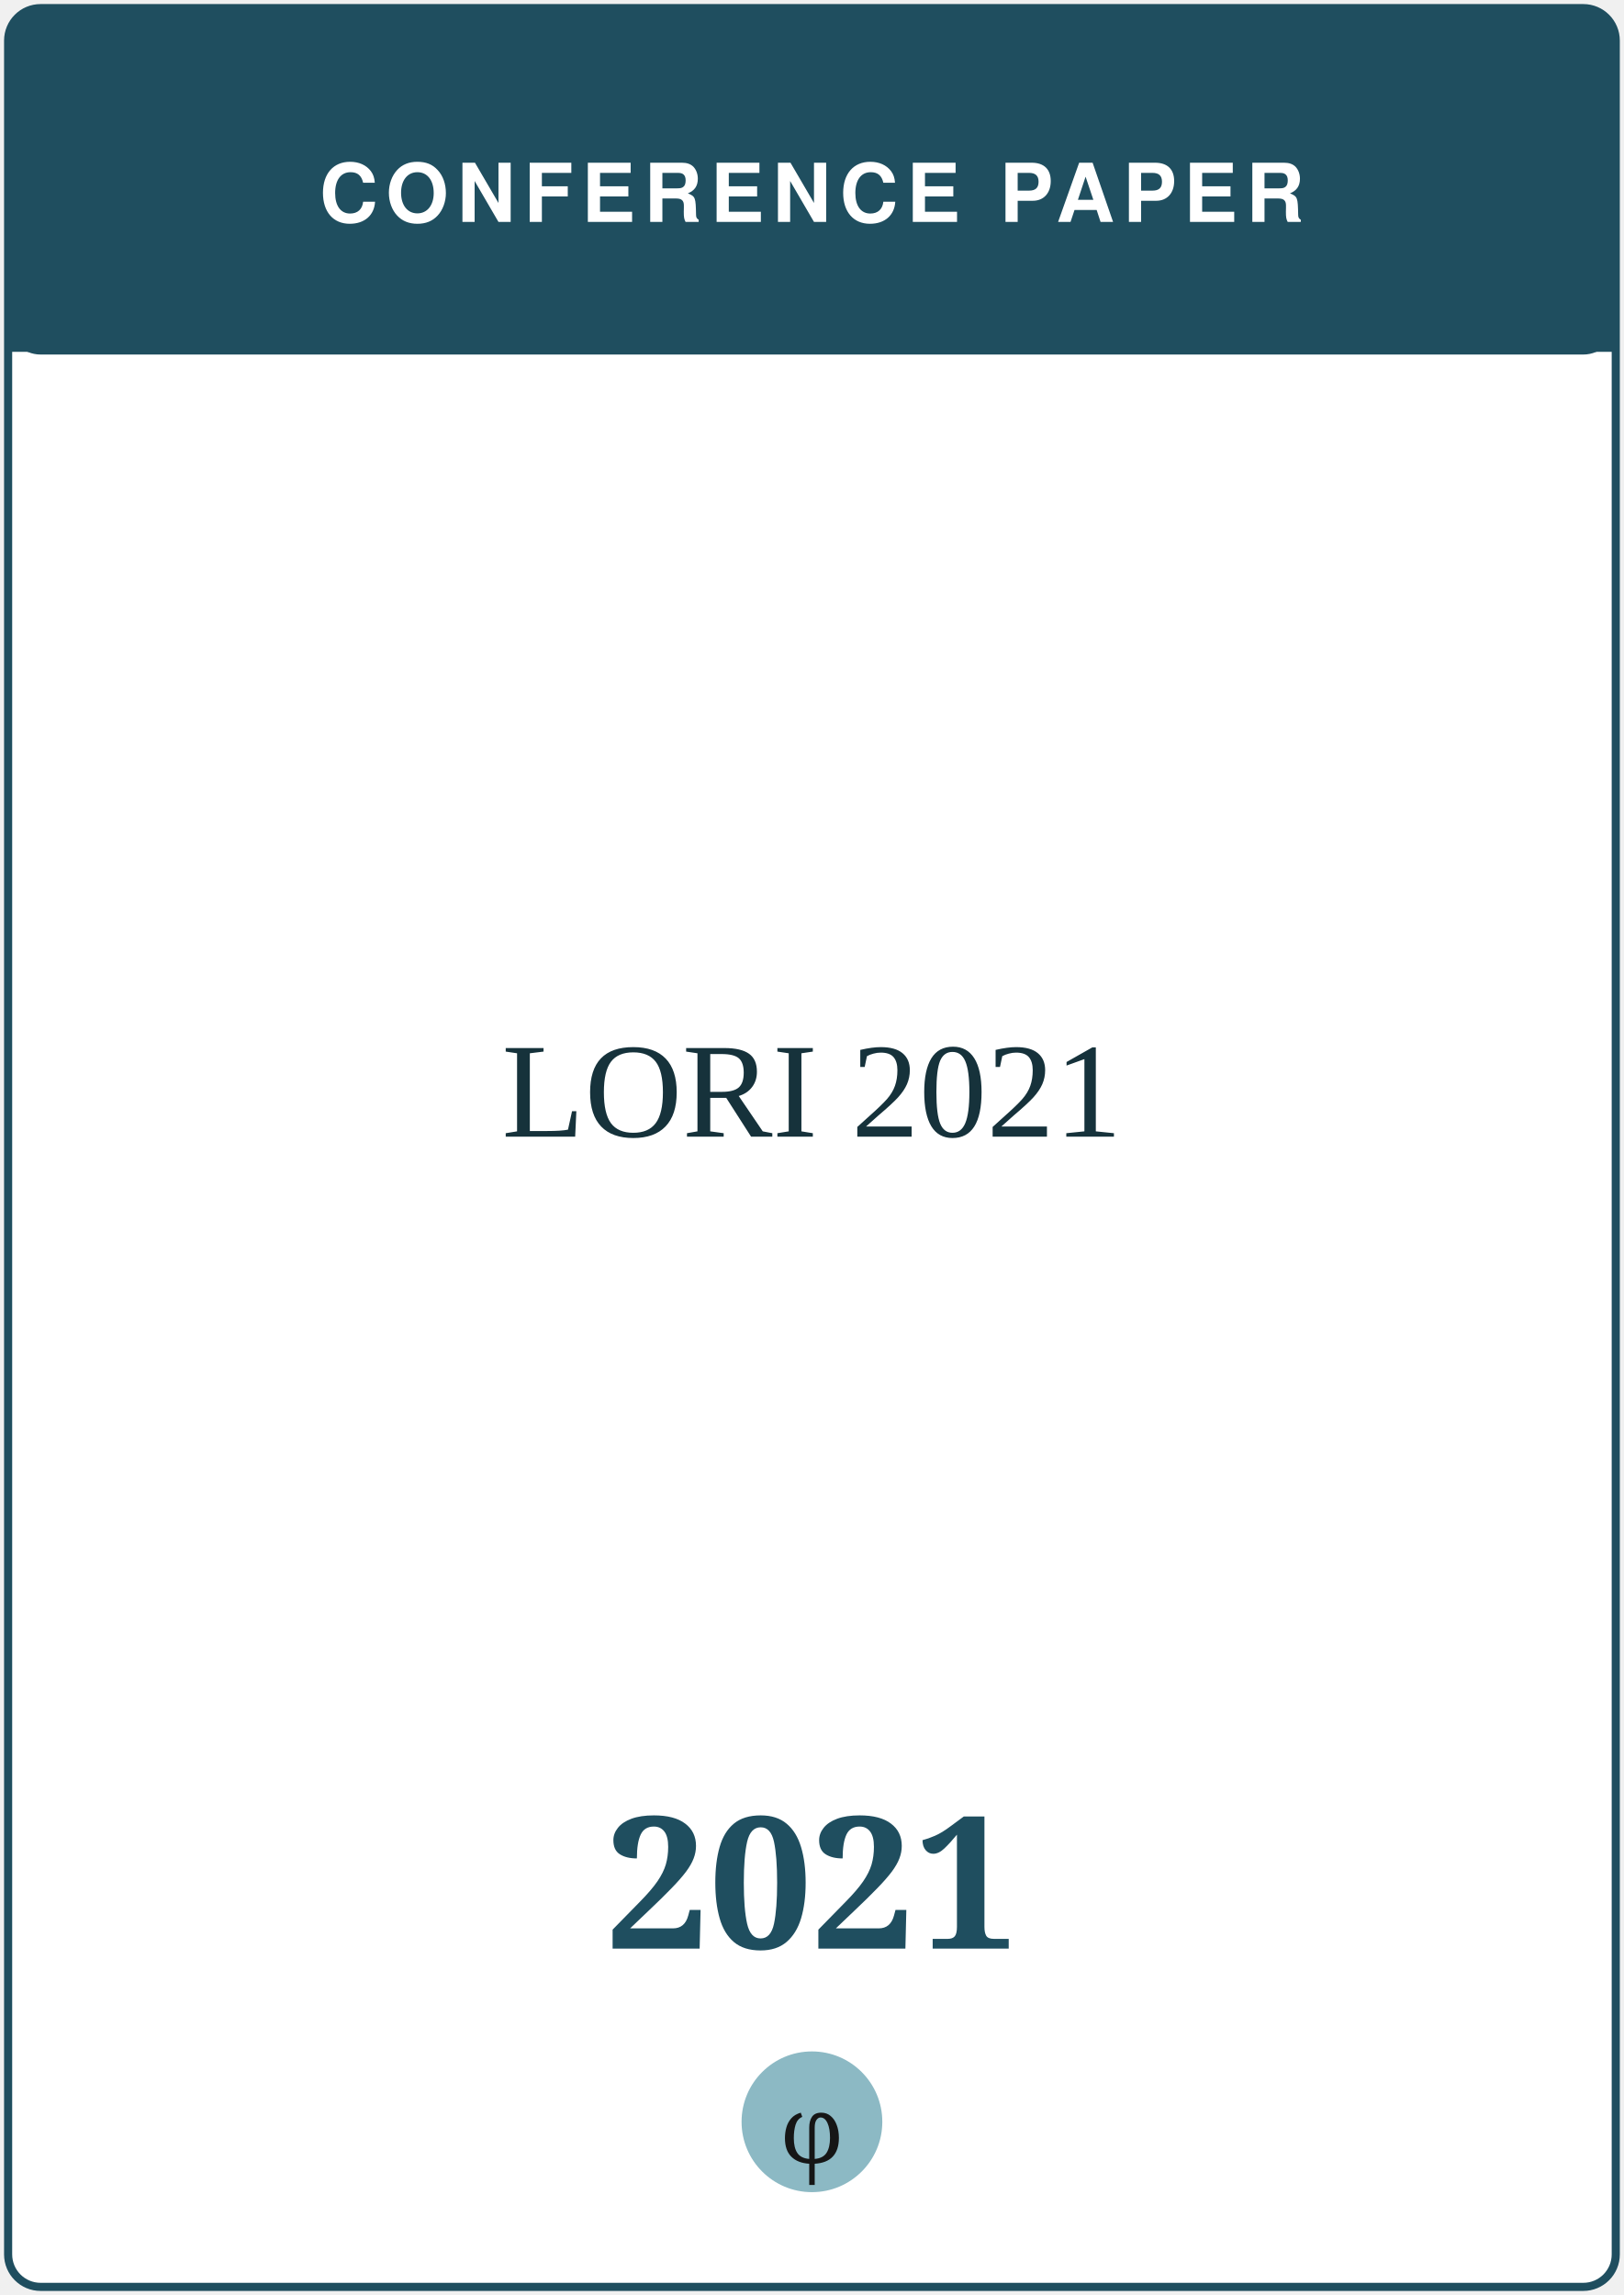
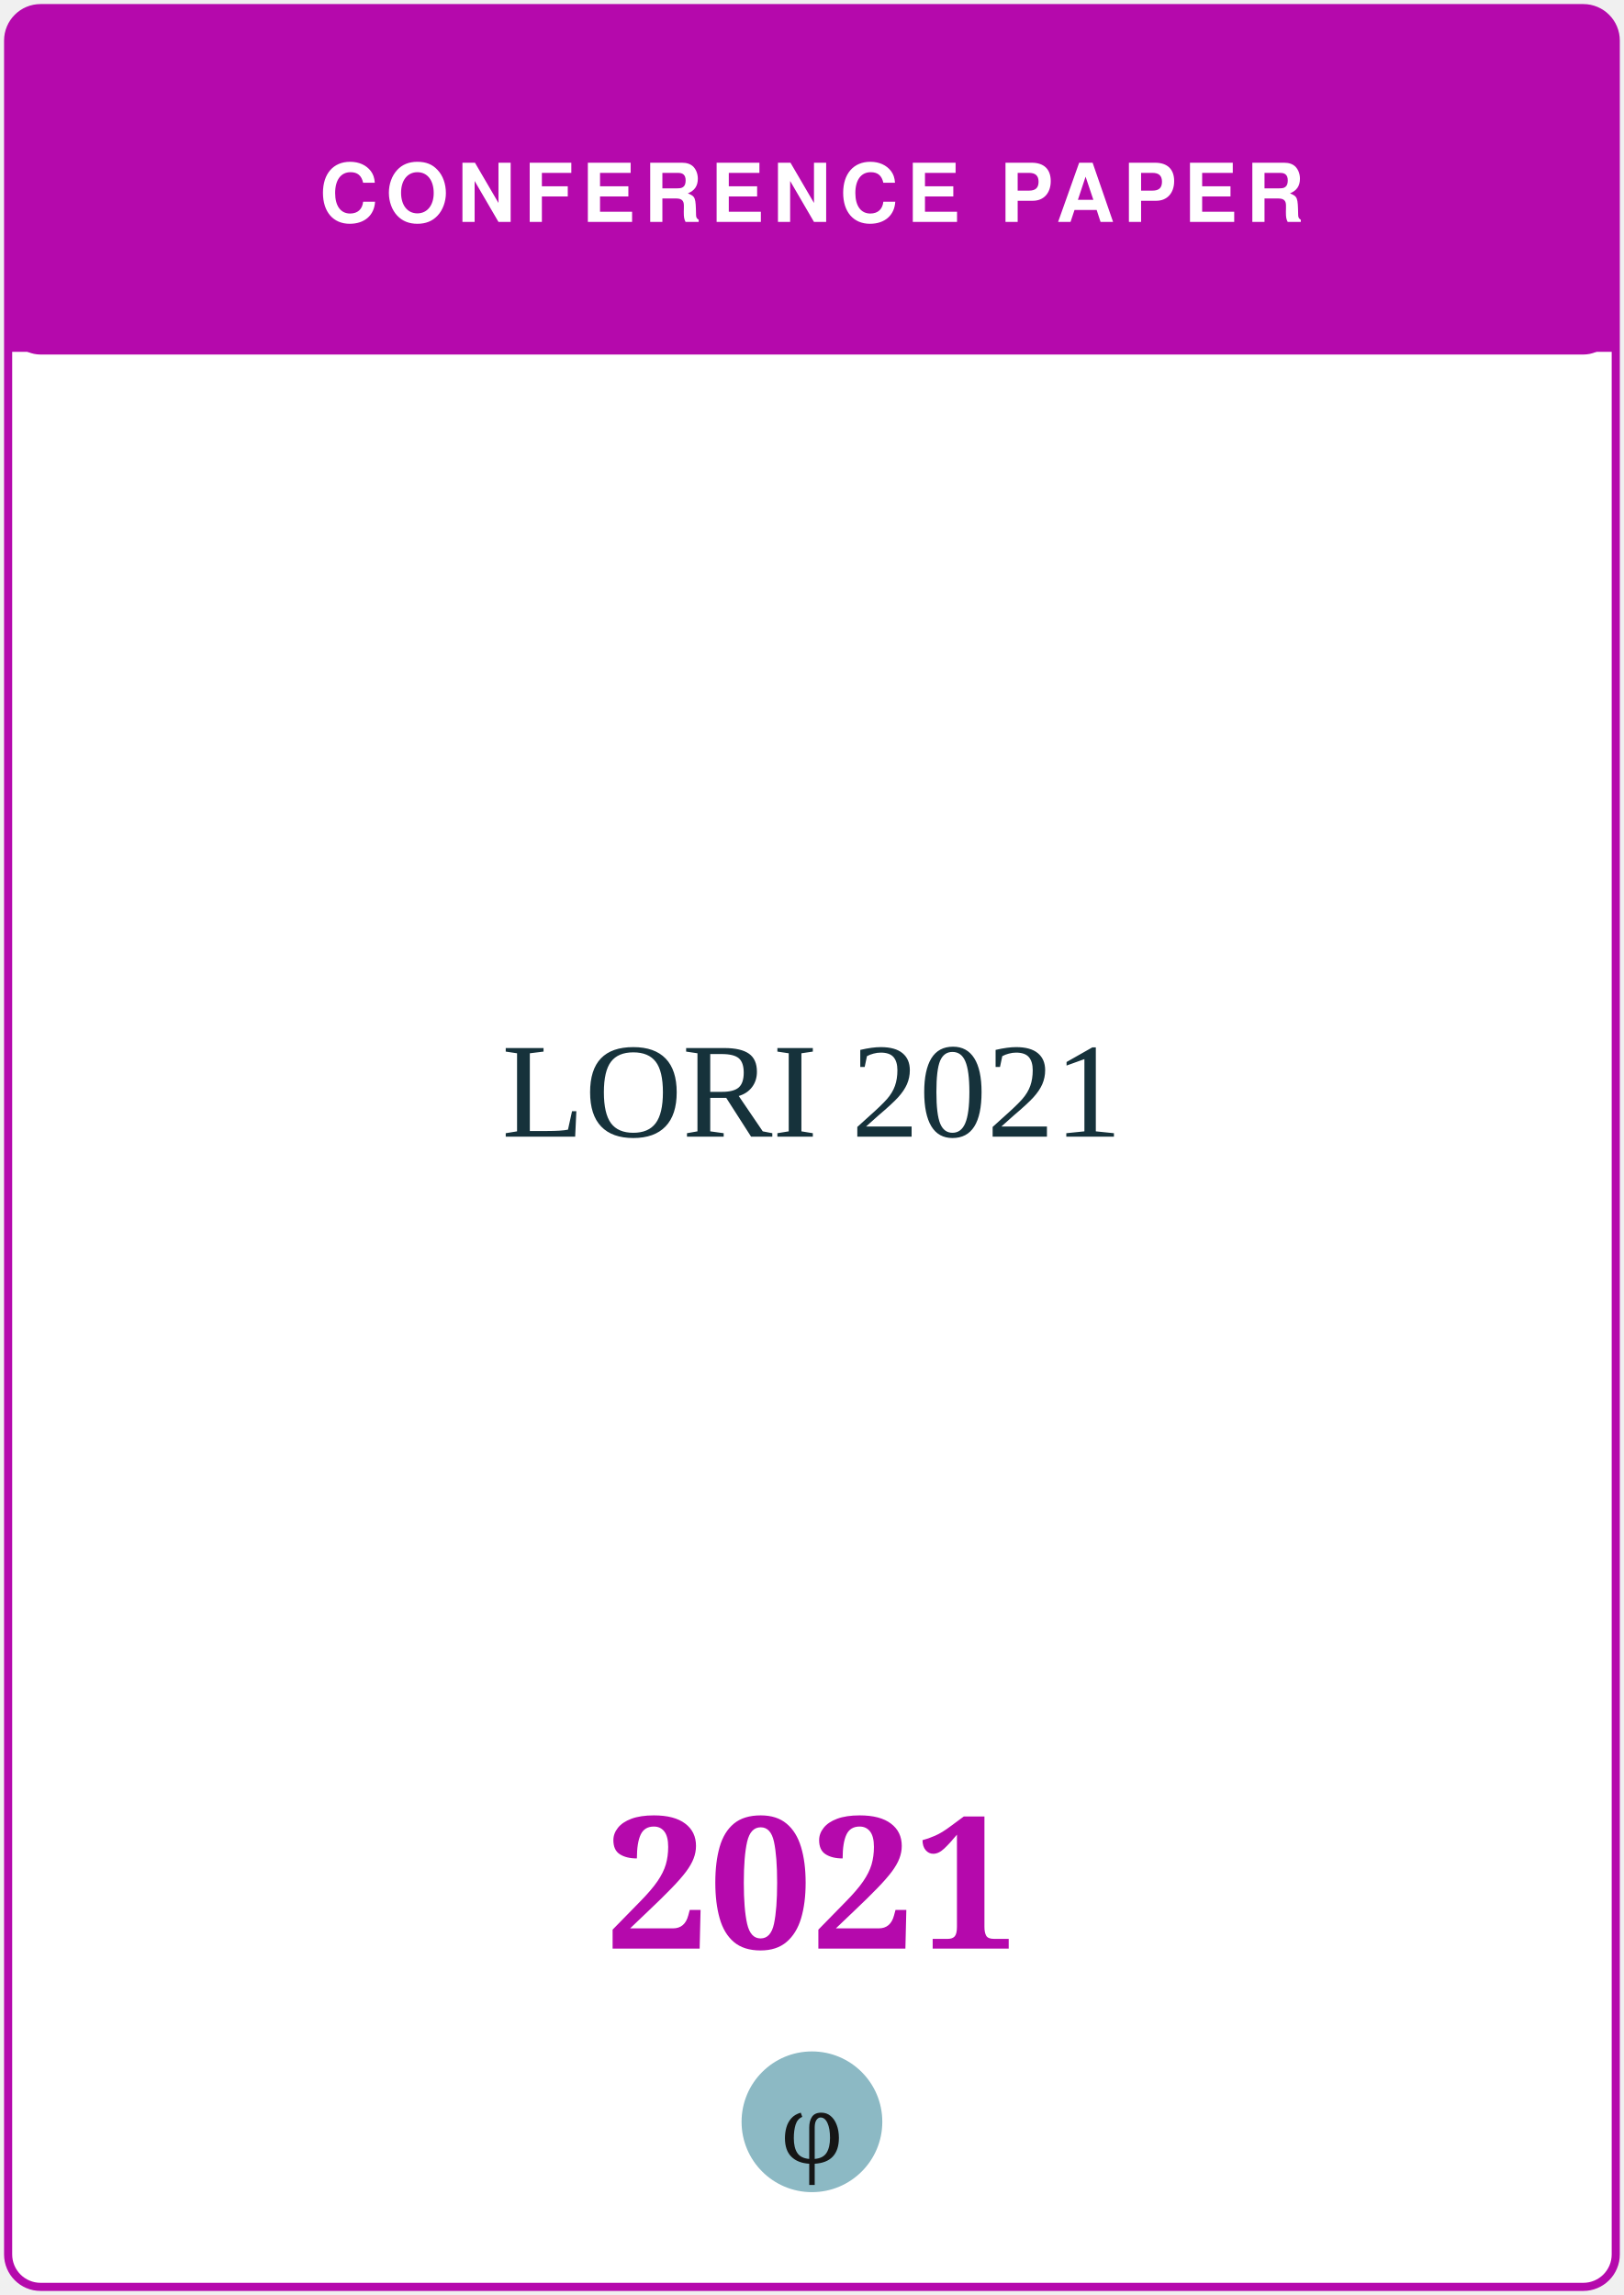
<svg xmlns="http://www.w3.org/2000/svg" viewBox="0 0 300 424" role="img" aria-label="LORI 2021">
-   <rect x="1.5" y="1.5" width="297" height="421" rx="6" fill="#ffffff" stroke="#1f4e5f" stroke-width="1.5" />
-   <rect x="1.5" y="1.5" width="297" height="64" rx="6" fill="#1f4e5f" />
-   <rect x="1.5" y="40" width="297" height="25" fill="#1f4e5f" />
+   <rect x="1.5" y="1.5" width="297" height="421" rx="6" fill="#ffffff" stroke="#b509ac" stroke-width="1.5" />
+   <rect x="1.5" y="1.5" width="297" height="64" rx="6" fill="#b509ac" />
+   <rect x="1.5" y="40" width="297" height="25" fill="#b509ac" />
  <text x="150" y="41" text-anchor="middle" font-family="Helvetica, Arial, sans-serif" font-weight="700" font-size="15" letter-spacing="1.5" fill="#ffffff">CONFERENCE PAPER</text>
  <text x="150" y="210" text-anchor="middle" font-family="Georgia, 'Times New Roman', serif" font-size="25" fill="#16323b">LORI 2021</text>
-   <text x="150" y="360" text-anchor="middle" font-family="Georgia, serif" font-weight="700" font-size="34" fill="#1f4e5f">2021</text>
+   <text x="150" y="360" text-anchor="middle" font-family="Georgia, serif" font-weight="700" font-size="34" fill="#b509ac">2021</text>
  <circle cx="150" cy="392" r="13" fill="#8cb9c4" />
  <text x="150" y="393" text-anchor="middle" font-family="Georgia, serif" font-size="17" fill="#161616" dominant-baseline="central">φ</text>
</svg>
